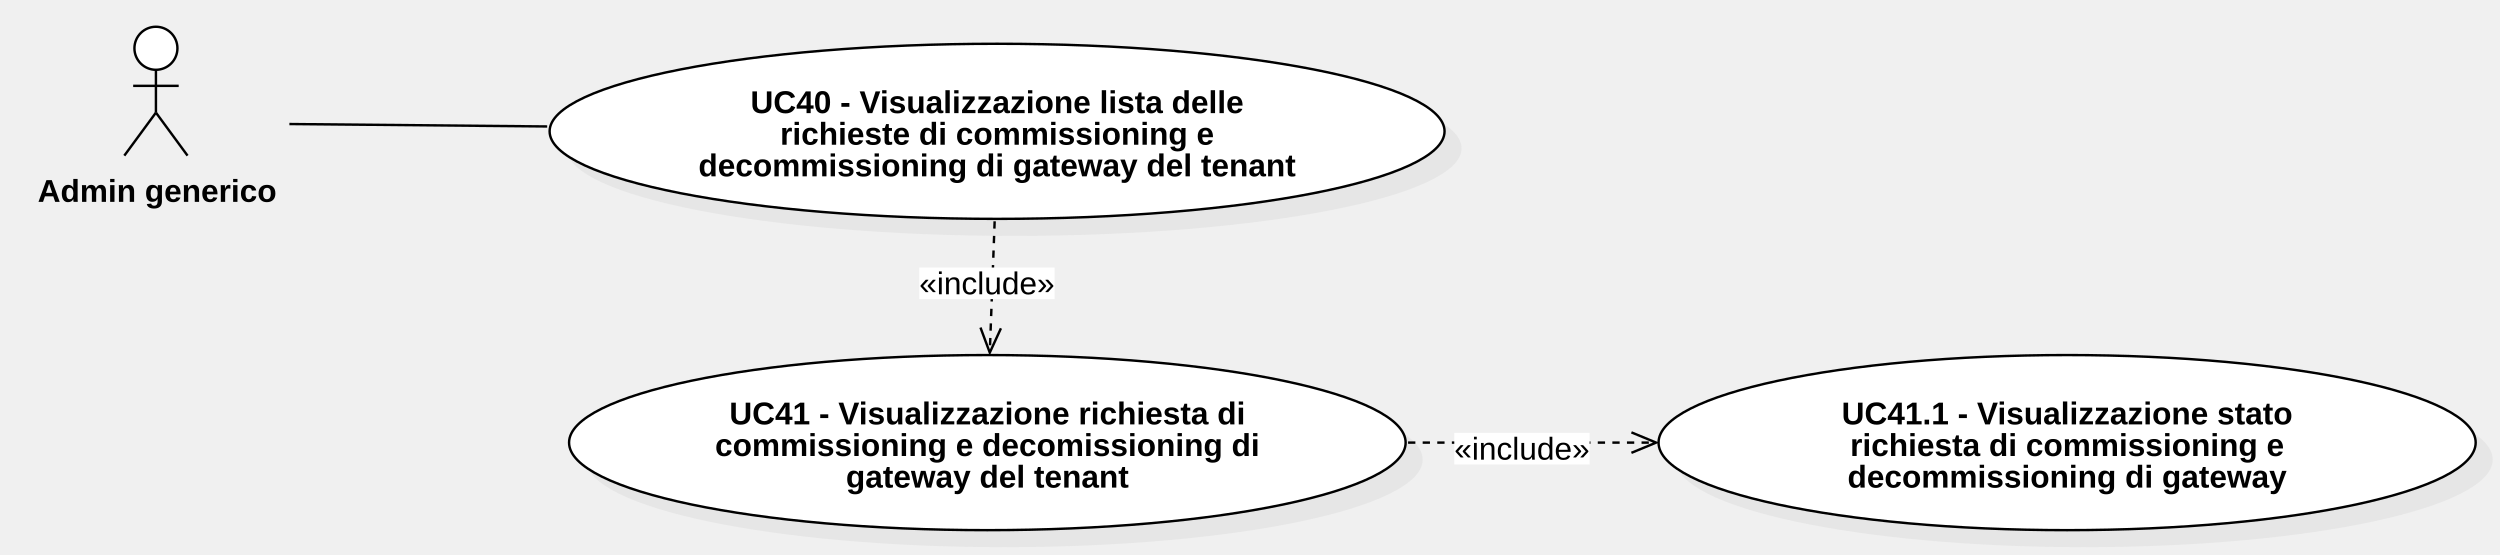
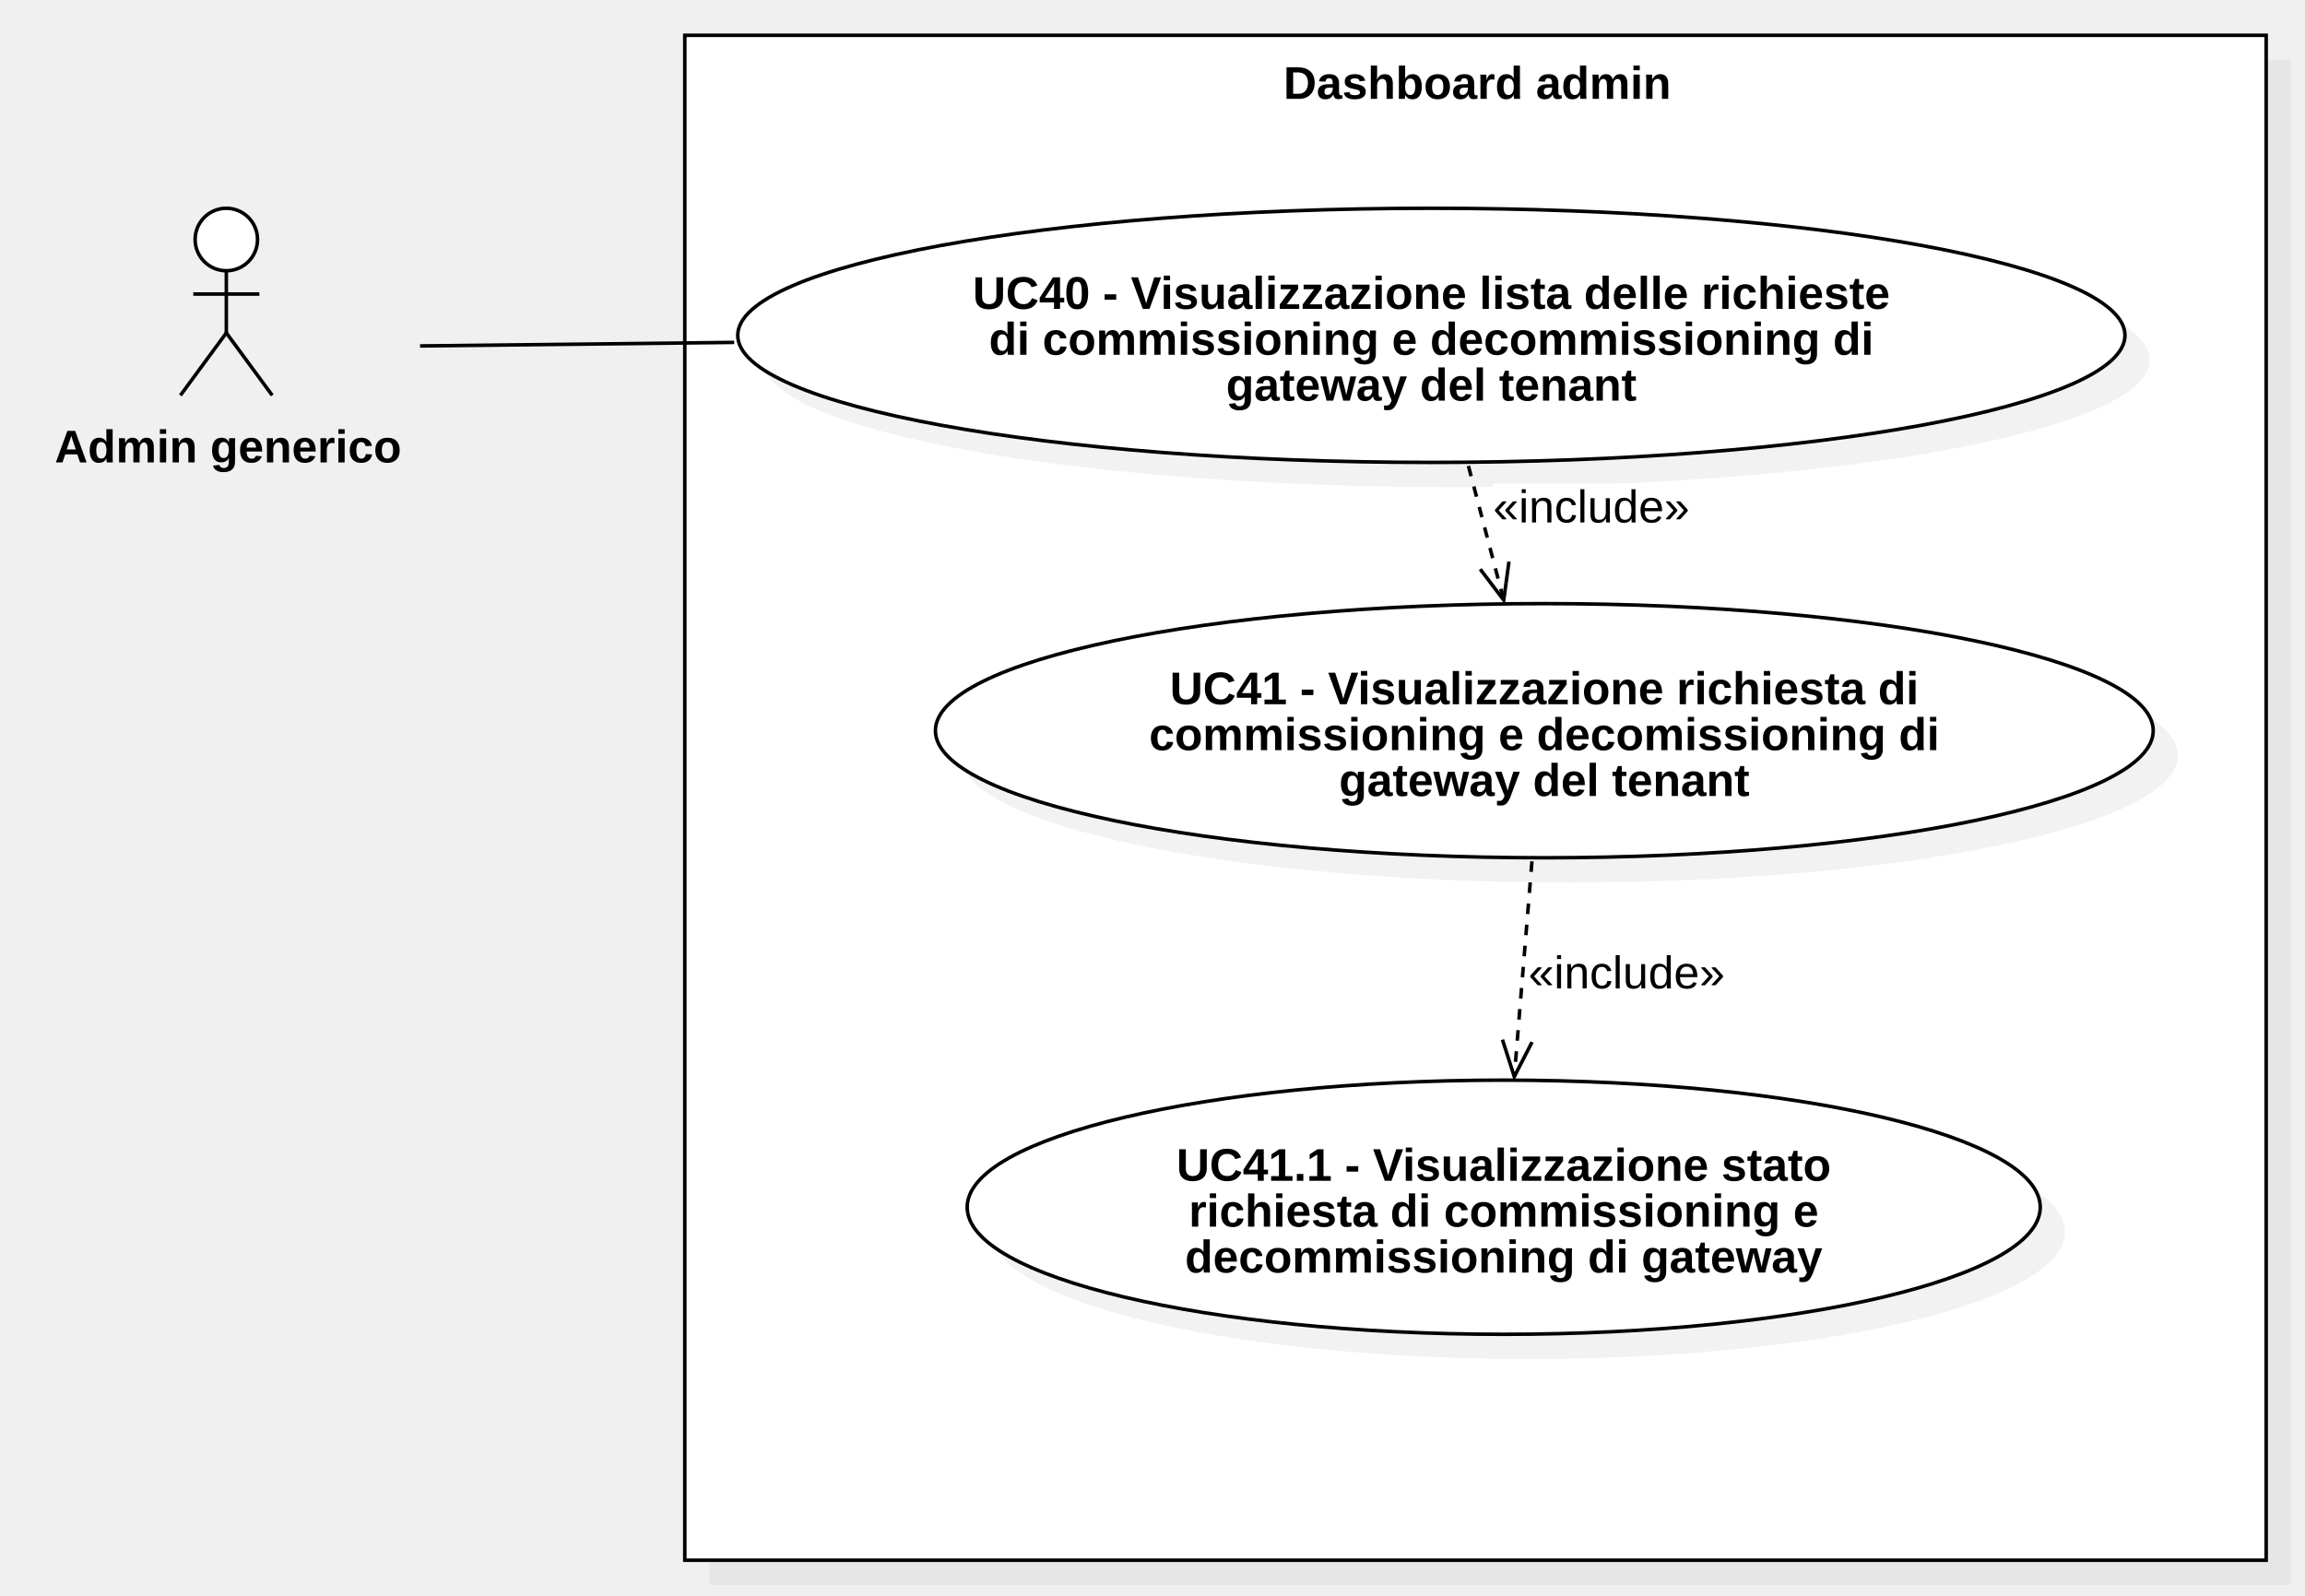
- <svg xmlns="http://www.w3.org/2000/svg" version="1.1" width="1028" height="228">
+ <svg xmlns="http://www.w3.org/2000/svg" version="1.1" width="653" height="452">
  <defs />
  <g>
    <g>
-       <path fill="#ffffff" stroke="none" paint-order="stroke fill markers" d=" M 55.278 19.85 C 55.278 14.962 59.236 11 64.118 11 C 69 11 72.958 14.962 72.958 19.85 C 72.958 24.738 69 28.7 64.118 28.7 C 59.236 28.7 55.278 24.738 55.278 19.85 Z" />
+       <rect fill="#C0C0C0" stroke="none" x="857" y="458" width="448" height="432" transform="matrix(1 0 0 1 -656 -441)" fill-opacity="0.2" />
    </g>
    <g>
-       <path fill="none" stroke="#000000" paint-order="fill stroke markers" d=" M 55.278 19.85 C 55.278 14.962 59.236 11 64.118 11 C 69 11 72.958 14.962 72.958 19.85 C 72.958 24.738 69 28.7 64.118 28.7 C 59.236 28.7 55.278 24.738 55.278 19.85 Z" stroke-miterlimit="10" stroke-dasharray="" />
+       <rect fill="#ffffff" stroke="none" x="850" y="451" width="448" height="432" transform="matrix(1 0 0 1 -656 -441)" />
    </g>
    <g>
-       <path fill="none" stroke="#000000" paint-order="fill stroke markers" d=" M 64.118 28.7 L 64.118 46.3" stroke-miterlimit="10" stroke-dasharray="" />
-     </g>
-     <g>
-       <path fill="none" stroke="#000000" paint-order="fill stroke markers" d=" M 54.758 35.3 L 73.478 35.3" stroke-miterlimit="10" stroke-dasharray="" />
-     </g>
-     <g>
-       <path fill="none" stroke="#000000" paint-order="fill stroke markers" d=" M 64.118 46.3 L 51.118 64" stroke-miterlimit="10" stroke-dasharray="" />
-     </g>
-     <g>
-       <path fill="none" stroke="#000000" paint-order="fill stroke markers" d=" M 64.118 46.3 L 77.118 64" stroke-miterlimit="10" stroke-dasharray="" />
+       <path fill="none" stroke="#000000" paint-order="fill stroke markers" d=" M 194 10 L 642 10 L 642 442 L 194 442 L 194 10 Z Z" stroke-miterlimit="10" stroke-dasharray="" />
    </g>
    <g>
      <g>
        <path fill="none" stroke="none" />
-         <text fill="#000000" stroke="none" font-family="Arial" font-size="13px" font-style="normal" font-weight="bold" text-decoration="undefined" x="199.618" y="571.5" text-anchor="middle" dominant-baseline="central" transform="matrix(1 0 0 1 -135 -493)">Admin generico</text>
+         <text fill="#000000" stroke="none" font-family="Arial" font-size="13px" font-style="normal" font-weight="bold" text-decoration="undefined" x="1074.5" y="464.5" text-anchor="middle" dominant-baseline="central" transform="matrix(1 0 0 1 -656 -441)">Dashboard admin</text>
      </g>
    </g>
    <g>
-       <path fill="#C0C0C0" stroke="none" paint-order="stroke fill markers" d=" M 233 61 C 233 41.118 315.38 25 417 25 C 518.62 25 601 41.118 601 61 C 601 80.882 518.62 97 417 97 C 315.38 97 233 80.882 233 61 Z" fill-opacity="0.2" />
+       <path fill="#ffffff" stroke="none" paint-order="stroke fill markers" d=" M 55.278 67.85 C 55.278 62.962 59.236 59 64.118 59 C 69 59 72.958 62.962 72.958 67.85 C 72.958 72.738 69 76.7 64.118 76.7 C 59.236 76.7 55.278 72.738 55.278 67.85 Z" />
    </g>
    <g>
-       <path fill="#ffffff" stroke="none" paint-order="stroke fill markers" d=" M 226 54 C 226 34.118 308.38 18 410 18 C 511.62 18 594 34.118 594 54 C 594 73.882 511.62 90 410 90 C 308.38 90 226 73.882 226 54 Z" />
+       <path fill="none" stroke="#000000" paint-order="fill stroke markers" d=" M 55.278 67.85 C 55.278 62.962 59.236 59 64.118 59 C 69 59 72.958 62.962 72.958 67.85 C 72.958 72.738 69 76.7 64.118 76.7 C 59.236 76.7 55.278 72.738 55.278 67.85 Z" stroke-miterlimit="10" stroke-dasharray="" />
    </g>
    <g>
-       <path fill="none" stroke="#000000" paint-order="fill stroke markers" d=" M 226 54 C 226 34.118 308.38 18 410 18 C 511.62 18 594 34.118 594 54 C 594 73.882 511.62 90 410 90 C 308.38 90 226 73.882 226 54 Z" stroke-miterlimit="10" stroke-dasharray="" />
+       <path fill="none" stroke="#000000" paint-order="fill stroke markers" d=" M 64.118 76.7 L 64.118 94.3" stroke-miterlimit="10" stroke-dasharray="" />
+     </g>
+     <g>
+       <path fill="none" stroke="#000000" paint-order="fill stroke markers" d=" M 54.758 83.3 L 73.478 83.3" stroke-miterlimit="10" stroke-dasharray="" />
+     </g>
+     <g>
+       <path fill="none" stroke="#000000" paint-order="fill stroke markers" d=" M 64.118 94.3 L 51.118 112" stroke-miterlimit="10" stroke-dasharray="" />
+     </g>
+     <g>
+       <path fill="none" stroke="#000000" paint-order="fill stroke markers" d=" M 64.118 94.3 L 77.118 112" stroke-miterlimit="10" stroke-dasharray="" />
    </g>
    <g>
      <g>
        <path fill="none" stroke="none" />
-         <text fill="#000000" stroke="none" font-family="Arial" font-size="13px" font-style="normal" font-weight="bold" text-decoration="undefined" x="545" y="535" text-anchor="middle" dominant-baseline="central" transform="matrix(1 0 0 1 -135 -493)">UC40 - Visualizzazione lista delle</text>
-         <text fill="#000000" stroke="none" font-family="Arial" font-size="13px" font-style="normal" font-weight="bold" text-decoration="undefined" x="545" y="548" text-anchor="middle" dominant-baseline="central" transform="matrix(1 0 0 1 -135 -493)">richieste di commissioning e</text>
-         <text fill="#000000" stroke="none" font-family="Arial" font-size="13px" font-style="normal" font-weight="bold" text-decoration="undefined" x="545" y="561" text-anchor="middle" dominant-baseline="central" transform="matrix(1 0 0 1 -135 -493)">decommissioning di gateway del tenant</text>
+         <text fill="#000000" stroke="none" font-family="Arial" font-size="13px" font-style="normal" font-weight="bold" text-decoration="undefined" x="720.618" y="567.5" text-anchor="middle" dominant-baseline="central" transform="matrix(1 0 0 1 -656 -441)">Admin generico</text>
      </g>
    </g>
    <g>
-       <path fill="#C0C0C0" stroke="none" paint-order="stroke fill markers" d=" M 241 189 C 241 169.118 318.007 153 413 153 C 507.993 153 585 169.118 585 189 C 585 208.882 507.993 225 413 225 C 318.007 225 241 208.882 241 189 Z" fill-opacity="0.2" />
+       <path fill="#C0C0C0" stroke="none" paint-order="stroke fill markers" d=" M 216 102 C 216 82.118 303.976 66 412.5 66 C 521.024 66 609 82.118 609 102 C 609 121.882 521.024 138 412.5 138 C 303.976 138 216 121.882 216 102 Z" fill-opacity="0.2" />
    </g>
    <g>
-       <path fill="#ffffff" stroke="none" paint-order="stroke fill markers" d=" M 234 182 C 234 162.118 311.007 146 406 146 C 500.993 146 578 162.118 578 182 C 578 201.882 500.993 218 406 218 C 311.007 218 234 201.882 234 182 Z" />
+       <path fill="#ffffff" stroke="none" paint-order="stroke fill markers" d=" M 209 95 C 209 75.118 296.976 59 405.5 59 C 514.024 59 602 75.118 602 95 C 602 114.882 514.024 131 405.5 131 C 296.976 131 209 114.882 209 95 Z" />
    </g>
    <g>
-       <path fill="none" stroke="#000000" paint-order="fill stroke markers" d=" M 234 182 C 234 162.118 311.007 146 406 146 C 500.993 146 578 162.118 578 182 C 578 201.882 500.993 218 406 218 C 311.007 218 234 201.882 234 182 Z" stroke-miterlimit="10" stroke-dasharray="" />
+       <path fill="none" stroke="#000000" paint-order="fill stroke markers" d=" M 209 95 C 209 75.118 296.976 59 405.5 59 C 514.024 59 602 75.118 602 95 C 602 114.882 514.024 131 405.5 131 C 296.976 131 209 114.882 209 95 Z" stroke-miterlimit="10" stroke-dasharray="" />
    </g>
    <g>
      <g>
        <path fill="none" stroke="none" />
-         <text fill="#000000" stroke="none" font-family="Arial" font-size="13px" font-style="normal" font-weight="bold" text-decoration="undefined" x="541" y="663" text-anchor="middle" dominant-baseline="central" transform="matrix(1 0 0 1 -135 -493)">UC41 - Visualizzazione richiesta di</text>
-         <text fill="#000000" stroke="none" font-family="Arial" font-size="13px" font-style="normal" font-weight="bold" text-decoration="undefined" x="541" y="676" text-anchor="middle" dominant-baseline="central" transform="matrix(1 0 0 1 -135 -493)">commissioning e decomissioning di</text>
-         <text fill="#000000" stroke="none" font-family="Arial" font-size="13px" font-style="normal" font-weight="bold" text-decoration="undefined" x="541" y="689" text-anchor="middle" dominant-baseline="central" transform="matrix(1 0 0 1 -135 -493)">gateway del tenant</text>
+         <text fill="#000000" stroke="none" font-family="Arial" font-size="13px" font-style="normal" font-weight="bold" text-decoration="undefined" x="1061.5" y="524" text-anchor="middle" dominant-baseline="central" transform="matrix(1 0 0 1 -656 -441)">UC40 - Visualizzazione lista delle richieste</text>
+         <text fill="#000000" stroke="none" font-family="Arial" font-size="13px" font-style="normal" font-weight="bold" text-decoration="undefined" x="1061.5" y="537" text-anchor="middle" dominant-baseline="central" transform="matrix(1 0 0 1 -656 -441)">di commissioning e decommissioning di</text>
+         <text fill="#000000" stroke="none" font-family="Arial" font-size="13px" font-style="normal" font-weight="bold" text-decoration="undefined" x="1061.5" y="550" text-anchor="middle" dominant-baseline="central" transform="matrix(1 0 0 1 -656 -441)">gateway del tenant</text>
      </g>
    </g>
    <g>
-       <path fill="none" stroke="#000000" paint-order="fill stroke markers" d=" M 409 91 L 407 145" stroke-miterlimit="10" stroke-dasharray="3" />
+       <path fill="#C0C0C0" stroke="none" paint-order="stroke fill markers" d=" M 272 214 C 272 194.118 349.231 178 444.5 178 C 539.769 178 617 194.118 617 214 C 617 233.882 539.769 250 444.5 250 C 349.231 250 272 233.882 272 214 Z" fill-opacity="0.2" />
    </g>
    <g>
-       <path fill="none" stroke="#000000" paint-order="fill stroke markers" d=" M 403.17 134.688 L 407 145 L 411.583 135" stroke-miterlimit="10" stroke-dasharray="" />
+       <path fill="#ffffff" stroke="none" paint-order="stroke fill markers" d=" M 265 207 C 265 187.118 342.231 171 437.5 171 C 532.769 171 610 187.118 610 207 C 610 226.882 532.769 243 437.5 243 C 342.231 243 265 226.882 265 207 Z" />
    </g>
    <g>
-       <rect fill="#ffffff" stroke="none" x="513" y="603" width="55.656" height="13" transform="matrix(1 0 0 1 -135 -493)" />
+       <path fill="none" stroke="#000000" paint-order="fill stroke markers" d=" M 265 207 C 265 187.118 342.231 171 437.5 171 C 532.769 171 610 187.118 610 207 C 610 226.882 532.769 243 437.5 243 C 342.231 243 265 226.882 265 207 Z" stroke-miterlimit="10" stroke-dasharray="" />
    </g>
    <g>
      <g>
        <path fill="none" stroke="none" />
-         <text fill="#000000" stroke="none" font-family="Arial" font-size="13px" font-style="normal" font-weight="normal" text-decoration="undefined" x="540.828" y="609.5" text-anchor="middle" dominant-baseline="central" transform="matrix(1 0 0 1 -135 -493)">«include»</text>
+         <text fill="#000000" stroke="none" font-family="Arial" font-size="13px" font-style="normal" font-weight="bold" text-decoration="undefined" x="1093.5" y="636" text-anchor="middle" dominant-baseline="central" transform="matrix(1 0 0 1 -656 -441)">UC41 - Visualizzazione richiesta di</text>
+         <text fill="#000000" stroke="none" font-family="Arial" font-size="13px" font-style="normal" font-weight="bold" text-decoration="undefined" x="1093.5" y="649" text-anchor="middle" dominant-baseline="central" transform="matrix(1 0 0 1 -656 -441)">commissioning e decomissioning di</text>
+         <text fill="#000000" stroke="none" font-family="Arial" font-size="13px" font-style="normal" font-weight="bold" text-decoration="undefined" x="1093.5" y="662" text-anchor="middle" dominant-baseline="central" transform="matrix(1 0 0 1 -656 -441)">gateway del tenant</text>
      </g>
    </g>
    <g>
-       <path fill="none" stroke="#000000" paint-order="fill stroke markers" d=" M 225 52 L 119 51" stroke-miterlimit="10" stroke-dasharray="" />
+       <path fill="none" stroke="#000000" paint-order="fill stroke markers" d=" M 416 132 L 426 170" stroke-miterlimit="10" stroke-dasharray="3" />
    </g>
    <g>
-       <path fill="#C0C0C0" stroke="none" paint-order="stroke fill markers" d=" M 689 189 C 689 169.118 764.216 153 857 153 C 949.784 153 1025 169.118 1025 189 C 1025 208.882 949.784 225 857 225 C 764.216 225 689 208.882 689 189 Z" fill-opacity="0.2" />
+       <path fill="none" stroke="#000000" paint-order="fill stroke markers" d=" M 419.343 161.243 L 426 170 L 427.485 159.101" stroke-miterlimit="10" stroke-dasharray="" />
    </g>
    <g>
-       <path fill="#ffffff" stroke="none" paint-order="stroke fill markers" d=" M 682 182 C 682 162.118 757.216 146 850 146 C 942.784 146 1018 162.118 1018 182 C 1018 201.882 942.784 218 850 218 C 757.216 218 682 201.882 682 182 Z" />
-     </g>
-     <g>
-       <path fill="none" stroke="#000000" paint-order="fill stroke markers" d=" M 682 182 C 682 162.118 757.216 146 850 146 C 942.784 146 1018 162.118 1018 182 C 1018 201.882 942.784 218 850 218 C 757.216 218 682 201.882 682 182 Z" stroke-miterlimit="10" stroke-dasharray="" />
+       <rect fill="#ffffff" stroke="none" x="1079" y="578" width="55.656" height="13" transform="matrix(1 0 0 1 -656 -441)" />
    </g>
    <g>
      <g>
        <path fill="none" stroke="none" />
-         <text fill="#000000" stroke="none" font-family="Arial" font-size="13px" font-style="normal" font-weight="bold" text-decoration="undefined" x="985" y="663" text-anchor="middle" dominant-baseline="central" transform="matrix(1 0 0 1 -135 -493)">UC41.1 - Visualizzazione stato</text>
-         <text fill="#000000" stroke="none" font-family="Arial" font-size="13px" font-style="normal" font-weight="bold" text-decoration="undefined" x="985" y="676" text-anchor="middle" dominant-baseline="central" transform="matrix(1 0 0 1 -135 -493)">richiesta di commissioning e</text>
-         <text fill="#000000" stroke="none" font-family="Arial" font-size="13px" font-style="normal" font-weight="bold" text-decoration="undefined" x="985" y="689" text-anchor="middle" dominant-baseline="central" transform="matrix(1 0 0 1 -135 -493)">decommissioning di gateway</text>
+         <text fill="#000000" stroke="none" font-family="Arial" font-size="13px" font-style="normal" font-weight="normal" text-decoration="undefined" x="1106.828" y="584.5" text-anchor="middle" dominant-baseline="central" transform="matrix(1 0 0 1 -656 -441)">«include»</text>
      </g>
    </g>
    <g>
-       <path fill="none" stroke="#000000" paint-order="fill stroke markers" d=" M 579 182 L 681 182" stroke-miterlimit="10" stroke-dasharray="3" />
+       <path fill="none" stroke="#000000" paint-order="fill stroke markers" d=" M 208 97 L 119 98" stroke-miterlimit="10" stroke-dasharray="" />
    </g>
    <g>
-       <path fill="none" stroke="#000000" paint-order="fill stroke markers" d=" M 670.837 186.21 L 681 182 L 670.837 177.79" stroke-miterlimit="10" stroke-dasharray="" />
+       <path fill="#C0C0C0" stroke="none" paint-order="stroke fill markers" d=" M 281 349 C 281 329.118 349.053 313 433 313 C 516.947 313 585 329.118 585 349 C 585 368.882 516.947 385 433 385 C 349.053 385 281 368.882 281 349 Z" fill-opacity="0.2" />
    </g>
    <g>
-       <rect fill="#ffffff" stroke="none" x="733" y="671" width="55.656" height="13" transform="matrix(1 0 0 1 -135 -493)" />
+       <path fill="#ffffff" stroke="none" paint-order="stroke fill markers" d=" M 274 342 C 274 322.118 342.053 306 426 306 C 509.947 306 578 322.118 578 342 C 578 361.882 509.947 378 426 378 C 342.053 378 274 361.882 274 342 Z" />
+     </g>
+     <g>
+       <path fill="none" stroke="#000000" paint-order="fill stroke markers" d=" M 274 342 C 274 322.118 342.053 306 426 306 C 509.947 306 578 322.118 578 342 C 578 361.882 509.947 378 426 378 C 342.053 378 274 361.882 274 342 Z" stroke-miterlimit="10" stroke-dasharray="" />
    </g>
    <g>
      <g>
        <path fill="none" stroke="none" />
-         <text fill="#000000" stroke="none" font-family="Arial" font-size="13px" font-style="normal" font-weight="normal" text-decoration="undefined" x="760.828" y="677.5" text-anchor="middle" dominant-baseline="central" transform="matrix(1 0 0 1 -135 -493)">«include»</text>
+         <text fill="#000000" stroke="none" font-family="Arial" font-size="13px" font-style="normal" font-weight="bold" text-decoration="undefined" x="1082" y="771" text-anchor="middle" dominant-baseline="central" transform="matrix(1 0 0 1 -656 -441)">UC41.1 - Visualizzazione stato</text>
+         <text fill="#000000" stroke="none" font-family="Arial" font-size="13px" font-style="normal" font-weight="bold" text-decoration="undefined" x="1082" y="784" text-anchor="middle" dominant-baseline="central" transform="matrix(1 0 0 1 -656 -441)">richiesta di commissioning e</text>
+         <text fill="#000000" stroke="none" font-family="Arial" font-size="13px" font-style="normal" font-weight="bold" text-decoration="undefined" x="1082" y="797" text-anchor="middle" dominant-baseline="central" transform="matrix(1 0 0 1 -656 -441)">decommissioning di gateway</text>
+       </g>
+     </g>
+     <g>
+       <path fill="none" stroke="#000000" paint-order="fill stroke markers" d=" M 434 244 L 429 305" stroke-miterlimit="10" stroke-dasharray="3" />
+     </g>
+     <g>
+       <path fill="none" stroke="#000000" paint-order="fill stroke markers" d=" M 425.635 294.527 L 429 305 L 434.026 295.215" stroke-miterlimit="10" stroke-dasharray="" />
+     </g>
+     <g>
+       <rect fill="#ffffff" stroke="none" x="1089" y="710" width="55.656" height="13" transform="matrix(1 0 0 1 -656 -441)" />
+     </g>
+     <g>
+       <g>
+         <path fill="none" stroke="none" />
+         <text fill="#000000" stroke="none" font-family="Arial" font-size="13px" font-style="normal" font-weight="normal" text-decoration="undefined" x="1116.828" y="716.5" text-anchor="middle" dominant-baseline="central" transform="matrix(1 0 0 1 -656 -441)">«include»</text>
      </g>
    </g>
  </g>
</svg>
